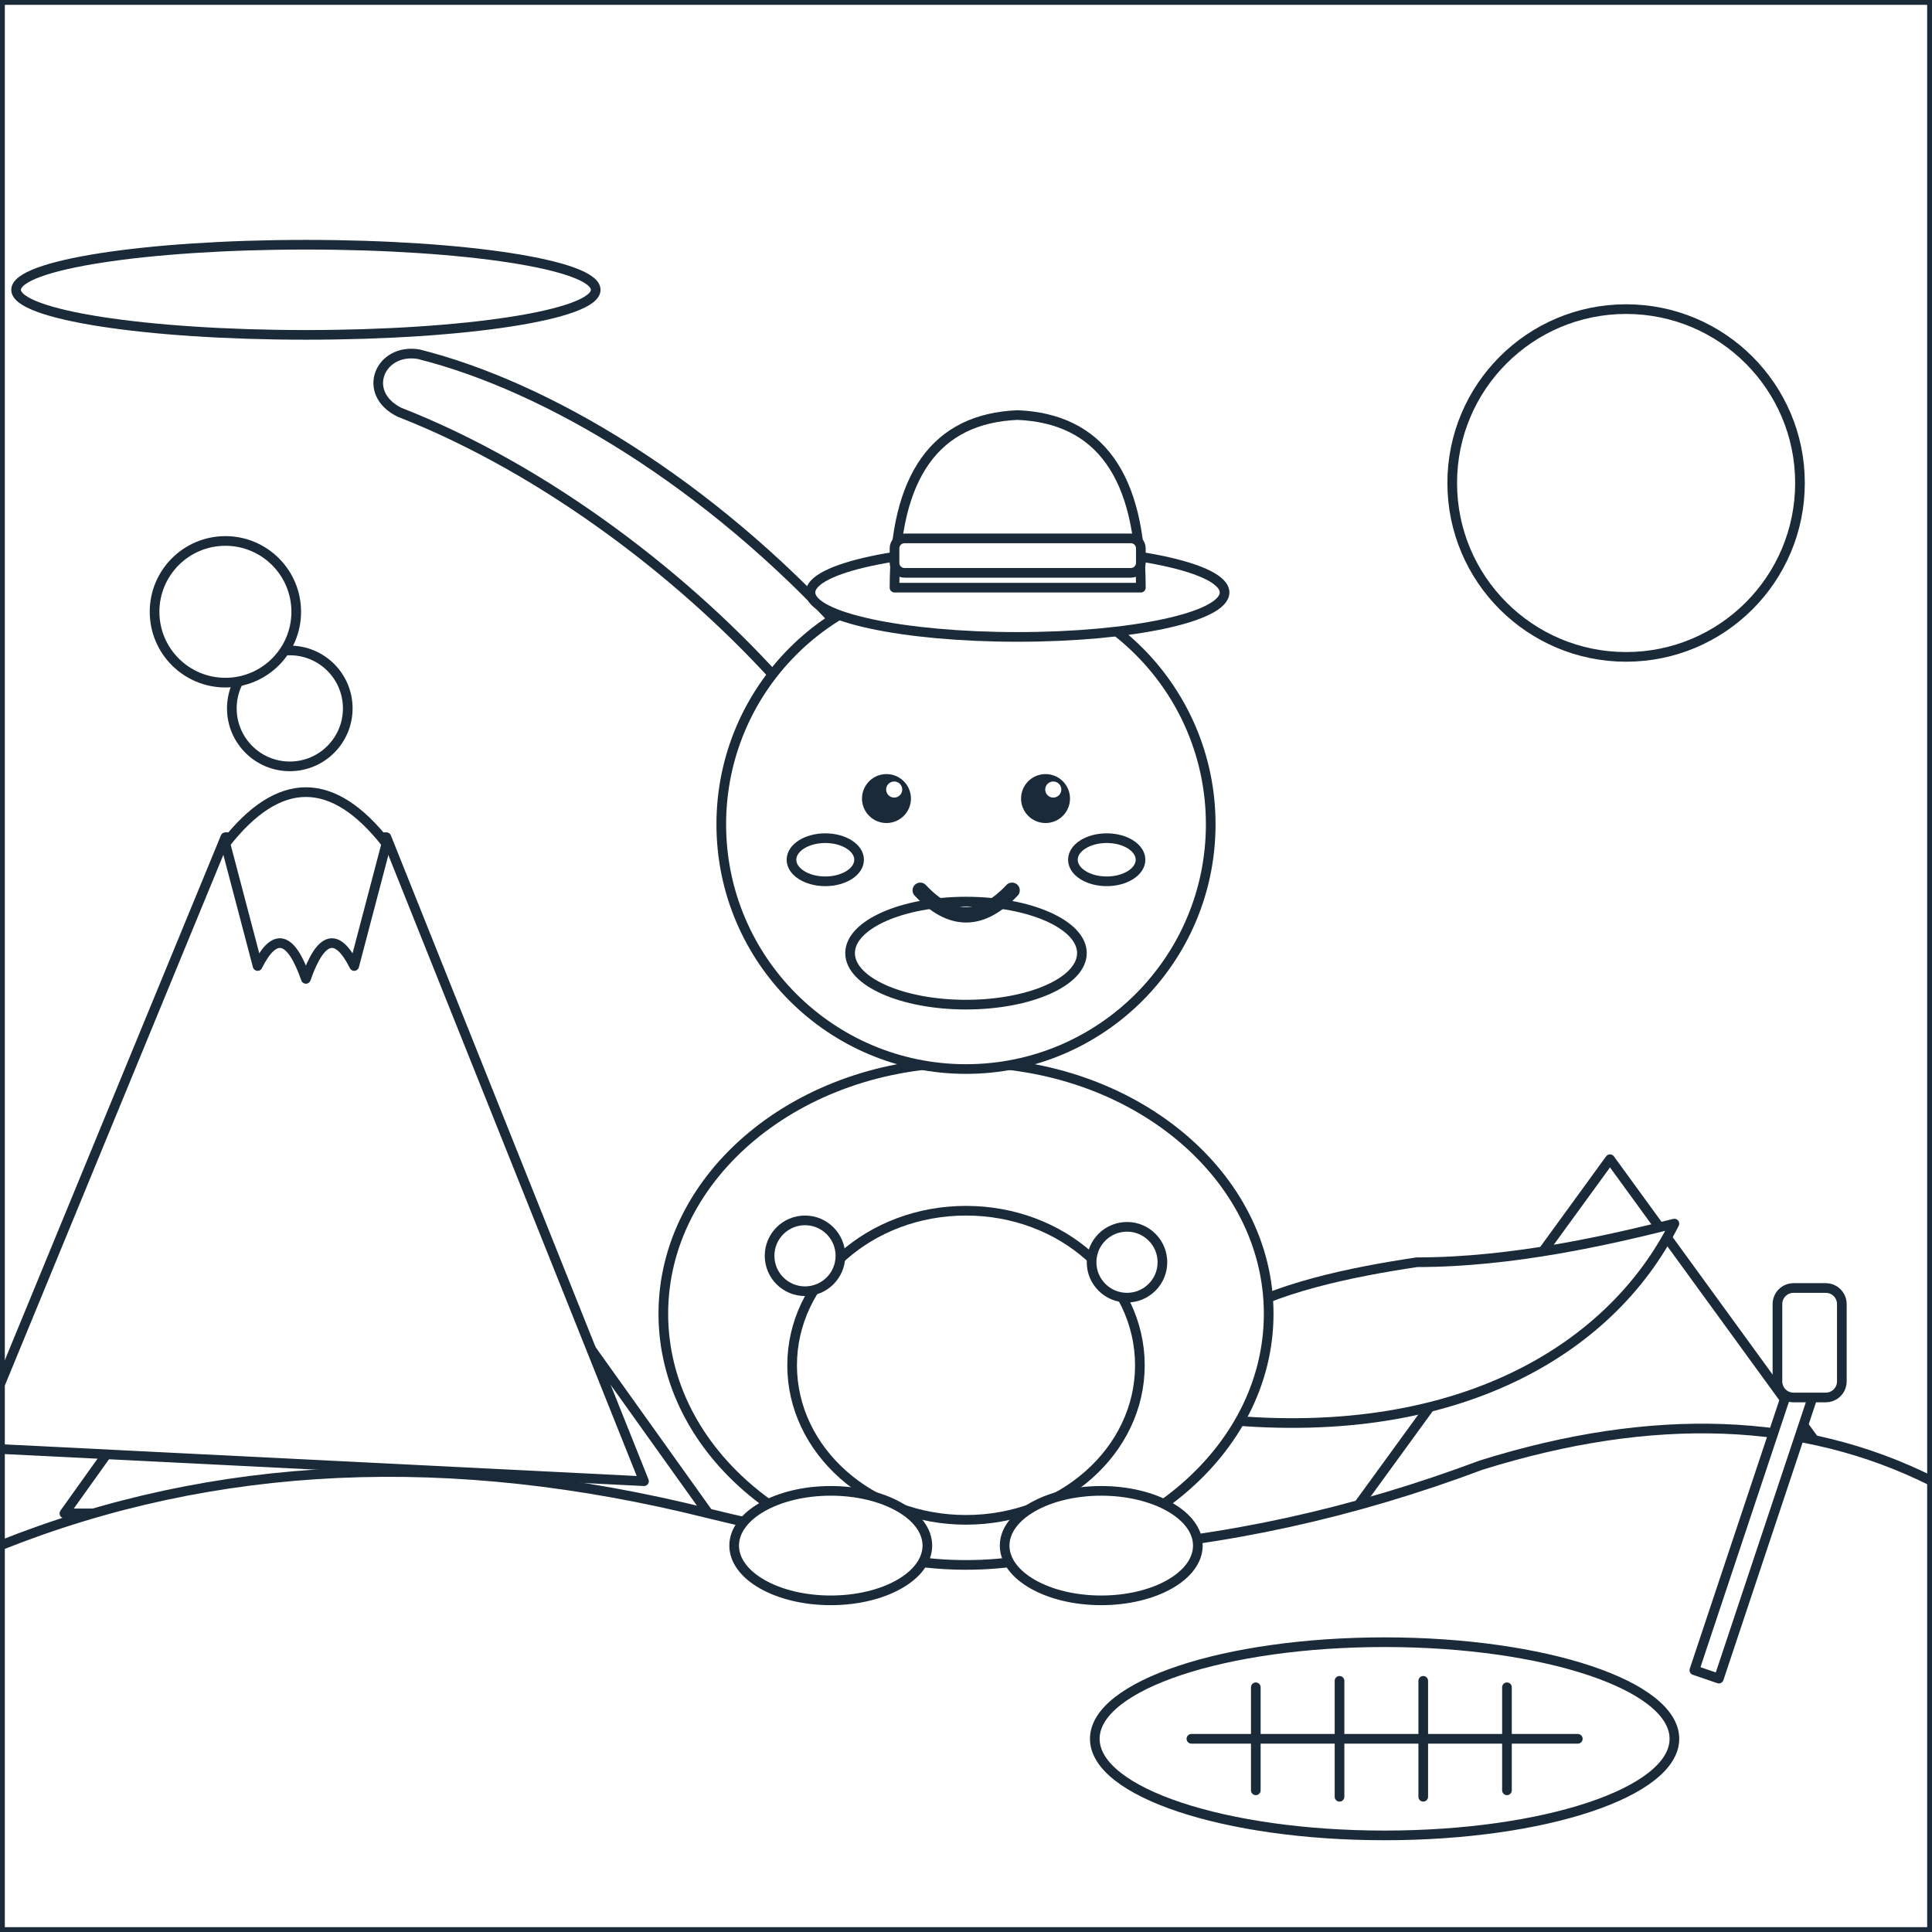
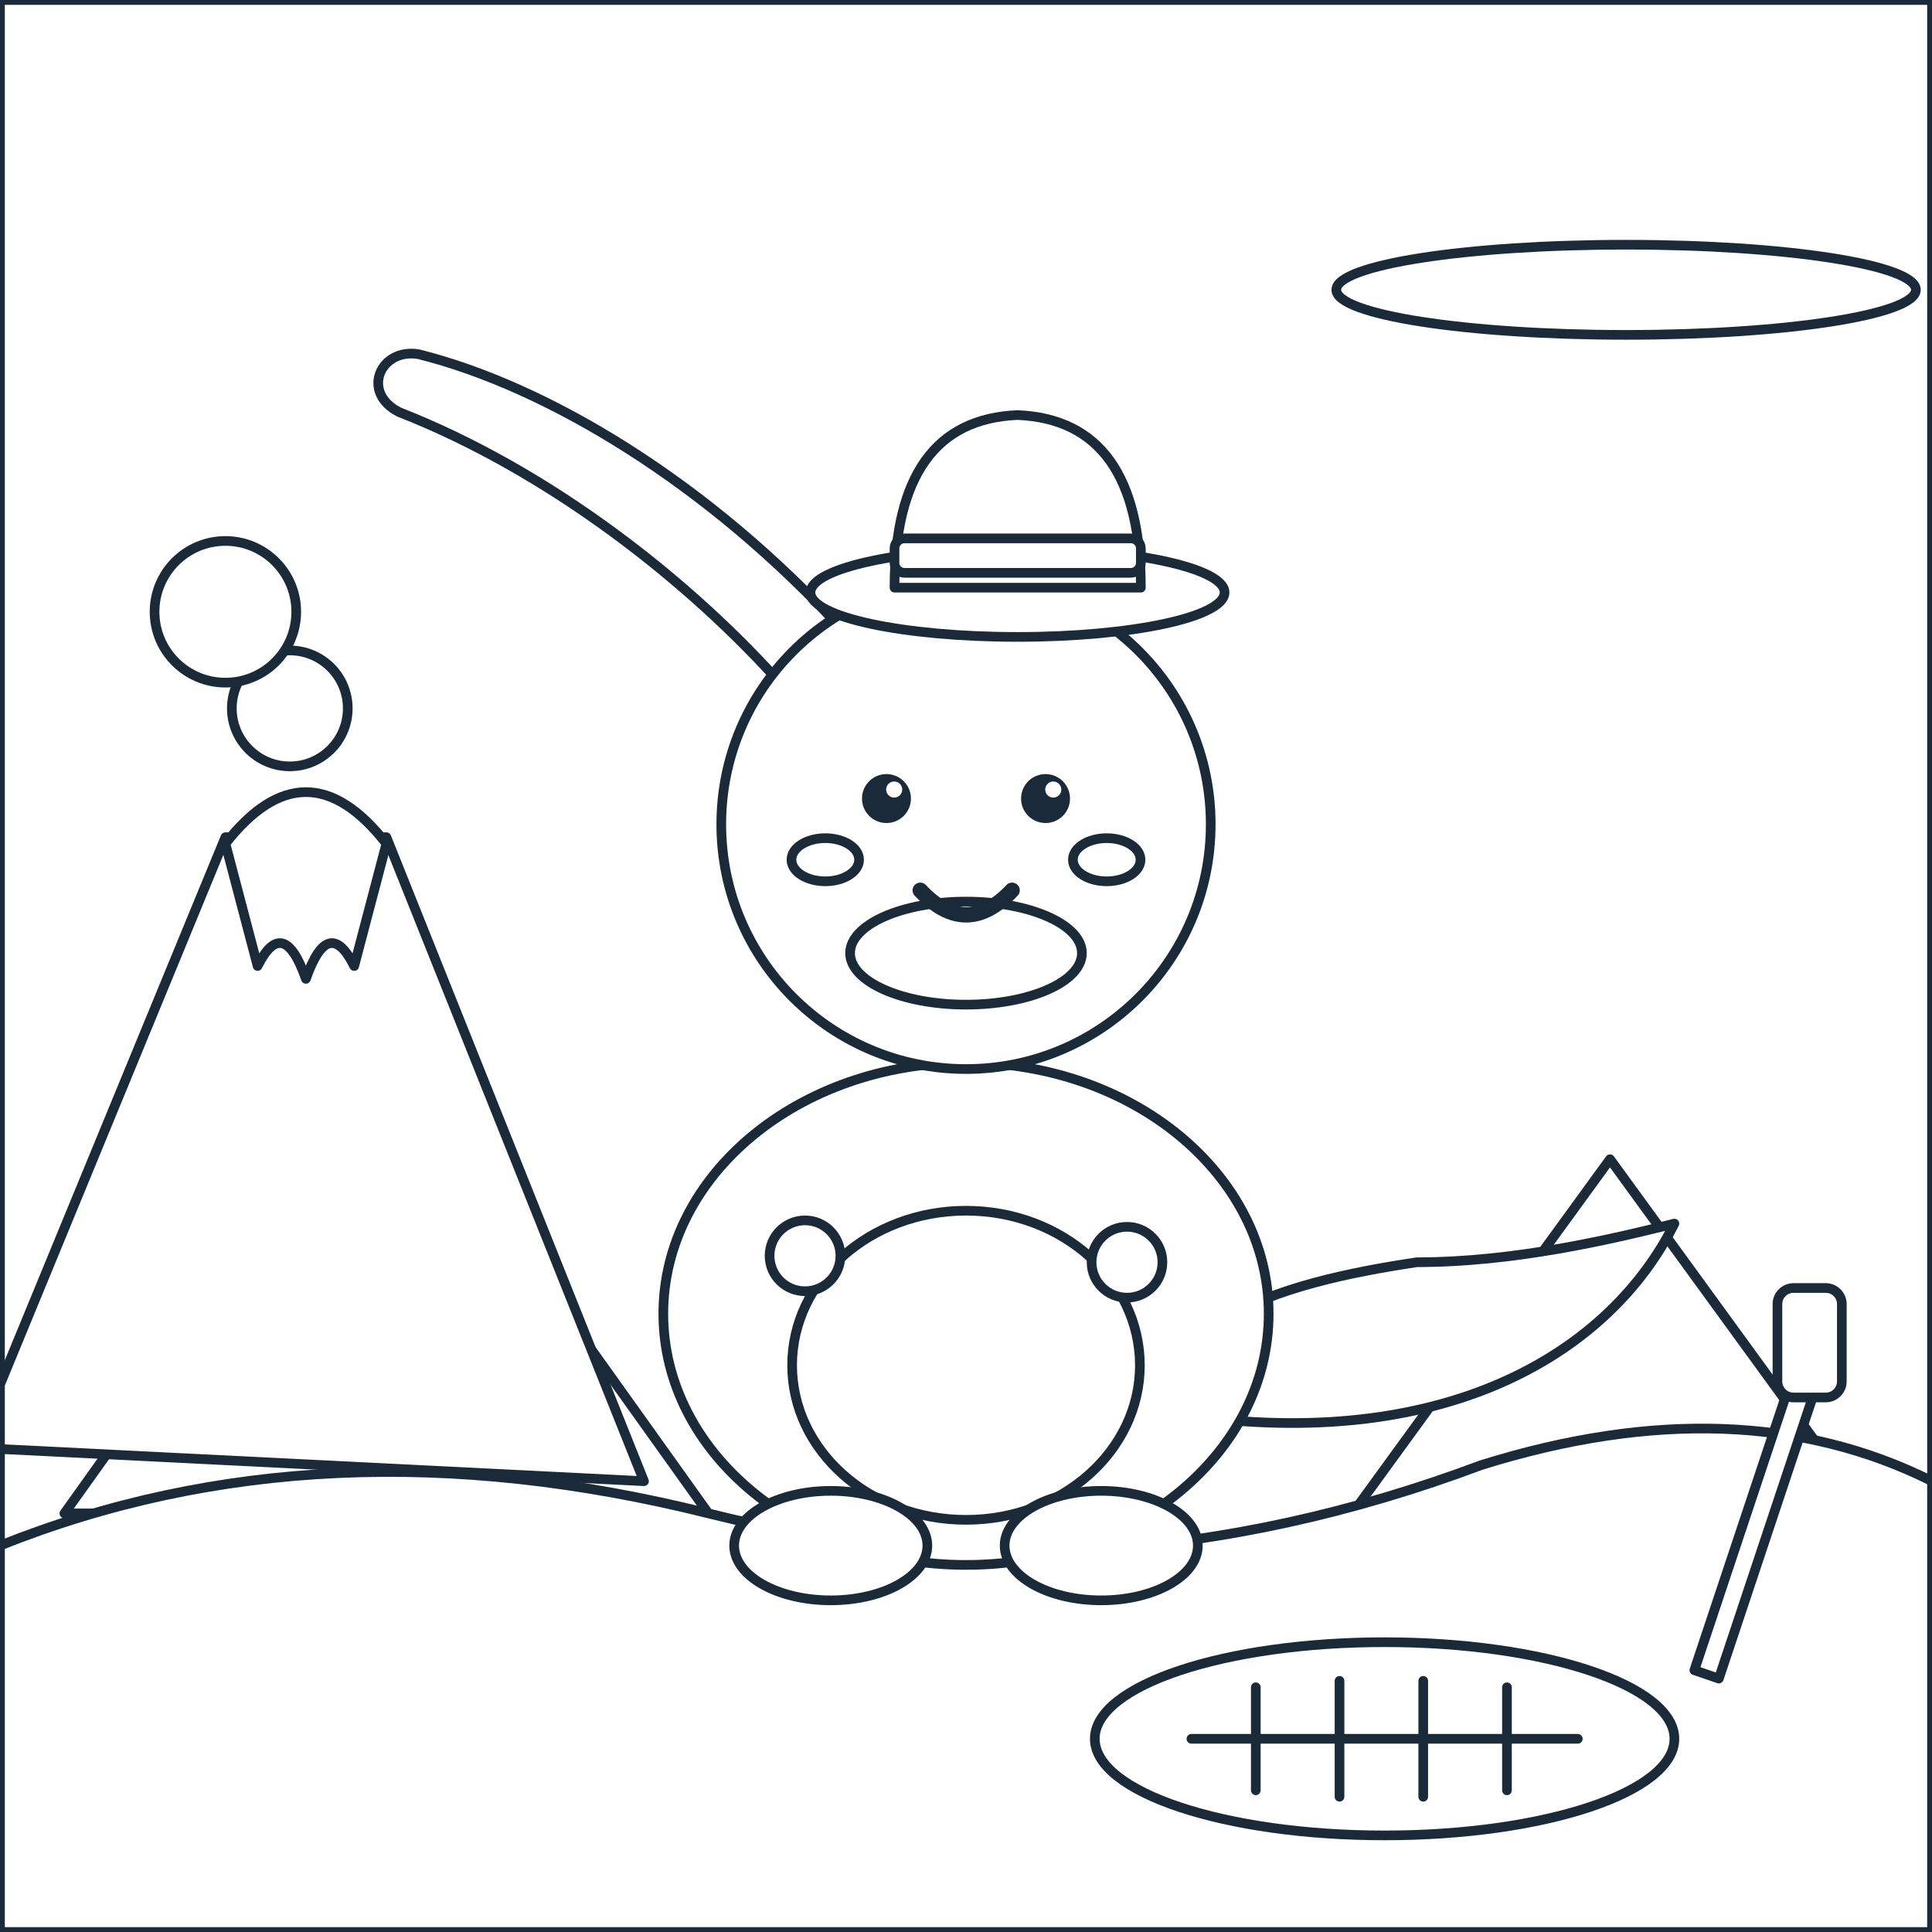
<svg xmlns="http://www.w3.org/2000/svg" viewBox="0 0 600 600" data-picture="khung-long-mao-ken--nha-khao-co">
  <g class="scene-back">
    <rect x="0" y="0" width="600" height="600" rx="0" id="r-nen-troi" data-region="nen-troi" class="region" fill="#FFFFFF" stroke="#1B2A38" stroke-width="3" stroke-linejoin="round" />
-     <ellipse cx="505" cy="150" rx="54" ry="54" id="r-mat-troi" data-region="mat-troi" class="region" fill="#FFFFFF" stroke="#1B2A38" stroke-width="3" stroke-linejoin="round" />
-     <ellipse cx="95" cy="90" rx="90" ry="14" id="r-dai-may-1" data-region="dai-may-1" class="region" fill="#FFFFFF" stroke="#1B2A38" stroke-width="3" stroke-linejoin="round" />
+     <ellipse cx="505" cy="90" rx="90" ry="14" id="r-dai-may-1" data-region="dai-may-1" class="region" fill="#FFFFFF" stroke="#1B2A38" stroke-width="3" stroke-linejoin="round" />
    <polygon points="20,470 120,330 220,470" id="r-kim-tu-thap-1" data-region="kim-tu-thap-1" class="region" fill="#FFFFFF" stroke="#1B2A38" stroke-width="3" stroke-linejoin="round" />
    <polygon points="420,470 500,360 580,470" id="r-kim-tu-thap-2" data-region="kim-tu-thap-2" class="region" fill="#FFFFFF" stroke="#1B2A38" stroke-width="3" stroke-linejoin="round" />
    <polygon points="0,450 0,430 70,260 120,260 200,460" id="r-nui-lua" data-region="nui-lua" class="region" fill="#FFFFFF" stroke="#1B2A38" stroke-width="3" stroke-linejoin="round" />
    <path d="M 70 262 Q 95 230 120 262 L 110 300 Q 102 284 95 304 Q 88 284 80 300 Z" id="r-dung-nham" data-region="dung-nham" class="region" fill="#FFFFFF" stroke="#1B2A38" stroke-width="3" stroke-linejoin="round" />
    <ellipse cx="90" cy="220" rx="18" ry="18" id="r-khoi-nui-lua-1" data-region="khoi-nui-lua-1" class="region" fill="#FFFFFF" stroke="#1B2A38" stroke-width="3" stroke-linejoin="round" />
    <ellipse cx="70" cy="190" rx="22" ry="22" id="r-khoi-nui-lua-2" data-region="khoi-nui-lua-2" class="region" fill="#FFFFFF" stroke="#1B2A38" stroke-width="3" stroke-linejoin="round" />
    <path d="M 0 480 Q 100 440 220 470 Q 340 500 460 455 Q 540 430 600 460 L 600 600 L 0 600 Z" id="r-nen-dat" data-region="nen-dat" class="region" fill="#FFFFFF" stroke="#1B2A38" stroke-width="3" stroke-linejoin="round" />
  </g>
  <g id="subject" class="subject anim-bounce">
    <path d="M 372 440 C 450 450 500 420 520 380 C 500 385 470 392 440 392 C 420 395 395 400 380 410 Z" id="r-duoi" data-region="duoi" class="region" fill="#FFFFFF" stroke="#1B2A38" stroke-width="3" stroke-linejoin="round" />
    <ellipse cx="300" cy="408" rx="94" ry="78" id="r-than" data-region="than" class="region" fill="#FFFFFF" stroke="#1B2A38" stroke-width="3" stroke-linejoin="round" />
    <ellipse cx="300" cy="424" rx="54" ry="48" id="r-bung" data-region="bung" class="region" fill="#FFFFFF" stroke="#1B2A38" stroke-width="3" stroke-linejoin="round" />
    <ellipse cx="258" cy="480" rx="30" ry="17" id="r-chan-trai" data-region="chan-trai" class="region" fill="#FFFFFF" stroke="#1B2A38" stroke-width="3" stroke-linejoin="round" />
    <ellipse cx="342" cy="480" rx="30" ry="17" id="r-chan-phai" data-region="chan-phai" class="region" fill="#FFFFFF" stroke="#1B2A38" stroke-width="3" stroke-linejoin="round" />
    <path d="M 262 196 C 220 150 170 120 130 110 C 118 108 112 122 124 128 C 170 146 214 180 244 214 Z" id="r-mao-ken" data-region="mao-ken" class="region" fill="#FFFFFF" stroke="#1B2A38" stroke-width="3" stroke-linejoin="round" />
    <ellipse cx="300" cy="256" rx="76" ry="76" id="r-dau" data-region="dau" class="region" fill="#FFFFFF" stroke="#1B2A38" stroke-width="3" stroke-linejoin="round" />
    <ellipse cx="300" cy="296" rx="36" ry="16" id="r-mo-vit" data-region="mo-vit" class="region" fill="#FFFFFF" stroke="#1B2A38" stroke-width="3" stroke-linejoin="round" />
    <ellipse cx="250" cy="390" rx="11" ry="11" id="r-dom-1" data-region="dom-1" class="region" fill="#FFFFFF" stroke="#1B2A38" stroke-width="3" stroke-linejoin="round" />
    <ellipse cx="350" cy="392" rx="11" ry="11" id="r-dom-2" data-region="dom-2" class="region" fill="#FFFFFF" stroke="#1B2A38" stroke-width="3" stroke-linejoin="round" />
    <g class="deco" pointer-events="none">
      <circle cx="275.3" cy="248" r="7.6" fill="#1B2A38" />
    </g>
    <g class="deco" pointer-events="none">
      <circle cx="324.7" cy="248" r="7.6" fill="#1B2A38" />
    </g>
    <g class="deco" pointer-events="none">
      <circle cx="277.7" cy="245.2" r="2.5" fill="#FFFFFF" />
    </g>
    <g class="deco" pointer-events="none">
      <circle cx="327.1" cy="245.2" r="2.5" fill="#FFFFFF" />
    </g>
    <ellipse cx="256.3" cy="267" rx="10.5" ry="6.7" id="r-ma-trai" data-region="ma-trai" class="region" fill="#FFFFFF" stroke="#1B2A38" stroke-width="3" stroke-linejoin="round" />
    <ellipse cx="343.7" cy="267" rx="10.5" ry="6.7" id="r-ma-phai" data-region="ma-phai" class="region" fill="#FFFFFF" stroke="#1B2A38" stroke-width="3" stroke-linejoin="round" />
    <g class="deco" pointer-events="none">
      <path d="M 285.8 276.5 Q 300 291.7 314.3 276.5" fill="none" stroke="#1B2A38" stroke-width="4.8" stroke-linecap="round" stroke-linejoin="round" />
    </g>
    <ellipse cx="316" cy="184" rx="64.3" ry="13.8" id="r-vanh-mu-tham-hiem" data-region="vanh-mu-tham-hiem" class="region" fill="#FFFFFF" stroke="#1B2A38" stroke-width="3" stroke-linejoin="round" />
    <path d="M 277.8 182.5 Q 277.8 130.5 316 128.9 Q 354.3 130.5 354.3 182.5 Z" id="r-mu-tham-hiem" data-region="mu-tham-hiem" class="region" fill="#FFFFFF" stroke="#1B2A38" stroke-width="3" stroke-linejoin="round" />
    <rect x="277.8" y="167.2" width="76.5" height="10.7" rx="3.1" id="r-day-mu-tham-hiem" data-region="day-mu-tham-hiem" class="region" fill="#FFFFFF" stroke="#1B2A38" stroke-width="3" stroke-linejoin="round" />
  </g>
  <g class="scene-front">
    <ellipse cx="430" cy="540" rx="90" ry="30" id="r-hoa-thach" data-region="hoa-thach" class="region" fill="#FFFFFF" stroke="#1B2A38" stroke-width="3" stroke-linejoin="round" />
    <g class="deco" pointer-events="none">
      <path d="M 370 540 L 490 540 M 390 524 L 390 556 M 416 522 L 416 558 M 442 522 L 442 558 M 468 524 L 468 556" fill="none" stroke="#1B2A38" stroke-width="3" stroke-linecap="round" stroke-linejoin="round" />
    </g>
    <polygon points="533.8,521.3 563.8,431.3 556.2,428.7 526.2,518.7" id="r-can-co" data-region="can-co" class="region" fill="#FFFFFF" stroke="#1B2A38" stroke-width="3" stroke-linejoin="round" />
    <rect x="552" y="400" width="20" height="34" rx="5" id="r-long-co" data-region="long-co" class="region" fill="#FFFFFF" stroke="#1B2A38" stroke-width="3" stroke-linejoin="round" />
  </g>
</svg>
